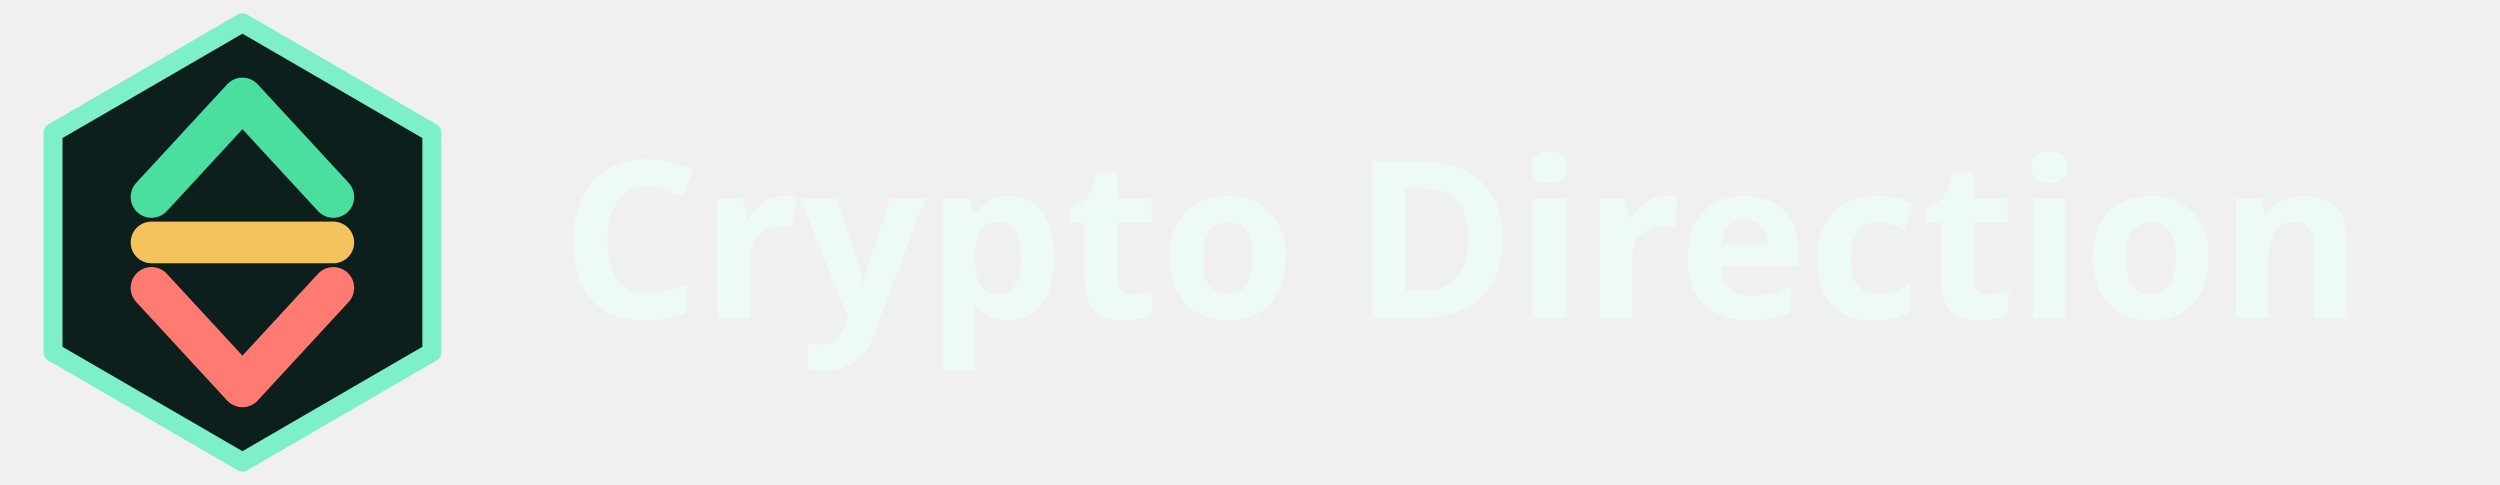
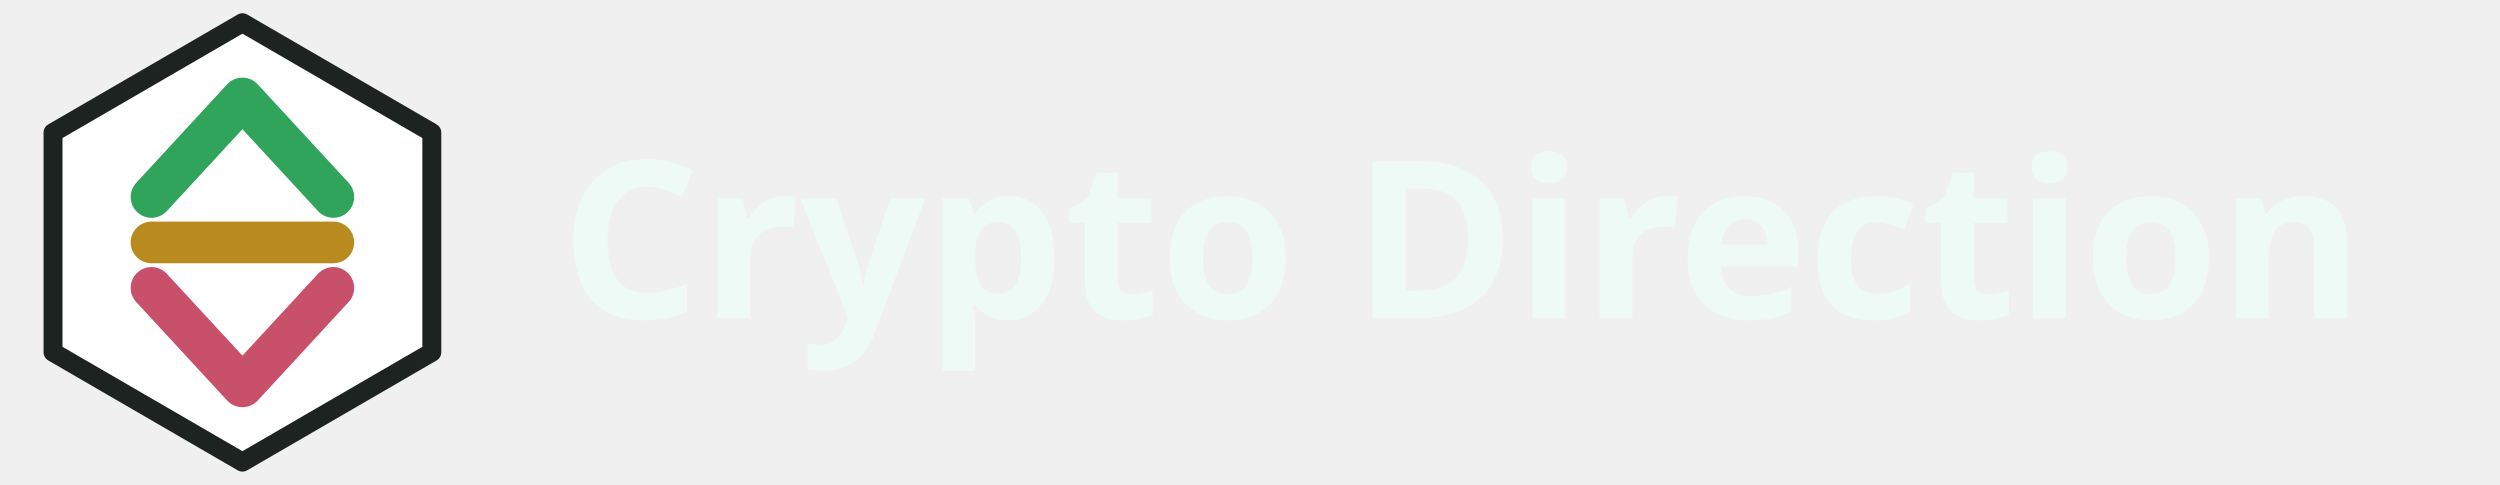
<svg xmlns="http://www.w3.org/2000/svg" viewBox="0 0 330 64" role="img" aria-label="Crypto Direction">
-   <path d="M32 3 57 17.5v29L32 61 7 46.5v-29Z" fill="#0c1f1d" stroke="#7df0c8" stroke-width="2.5" stroke-linejoin="round" />
-   <path d="M20 26 32 13l12 13" fill="none" stroke="#4ade9f" stroke-width="5.5" stroke-linecap="round" stroke-linejoin="round" />
-   <path d="M20 32h24" fill="none" stroke="#f5c35b" stroke-width="5.5" stroke-linecap="round" />
-   <path d="M20 38l12 13 12-13" fill="none" stroke="#ff7a70" stroke-width="5.5" stroke-linecap="round" stroke-linejoin="round" />
+   <path d="M32 3 57 17.5v29L32 61 7 46.5v-29Z" fill="#ffffff" stroke="#1c2320" stroke-width="2.5" stroke-linejoin="round" />
+   <path d="M20 26 32 13l12 13" fill="none" stroke="#2fa45a" stroke-width="5.5" stroke-linecap="round" stroke-linejoin="round" />
+   <path d="M20 32h24" fill="none" stroke="#b98a1d" stroke-width="5.5" stroke-linecap="round" />
+   <path d="M20 38l12 13 12-13" fill="none" stroke="#c8506a" stroke-width="5.5" stroke-linecap="round" stroke-linejoin="round" />
  <text x="74" y="42" font-family="Bricolage Grotesque, Segoe UI, sans-serif" font-size="29" font-weight="700" fill="#eefaf6">Crypto Direction</text>
</svg>
